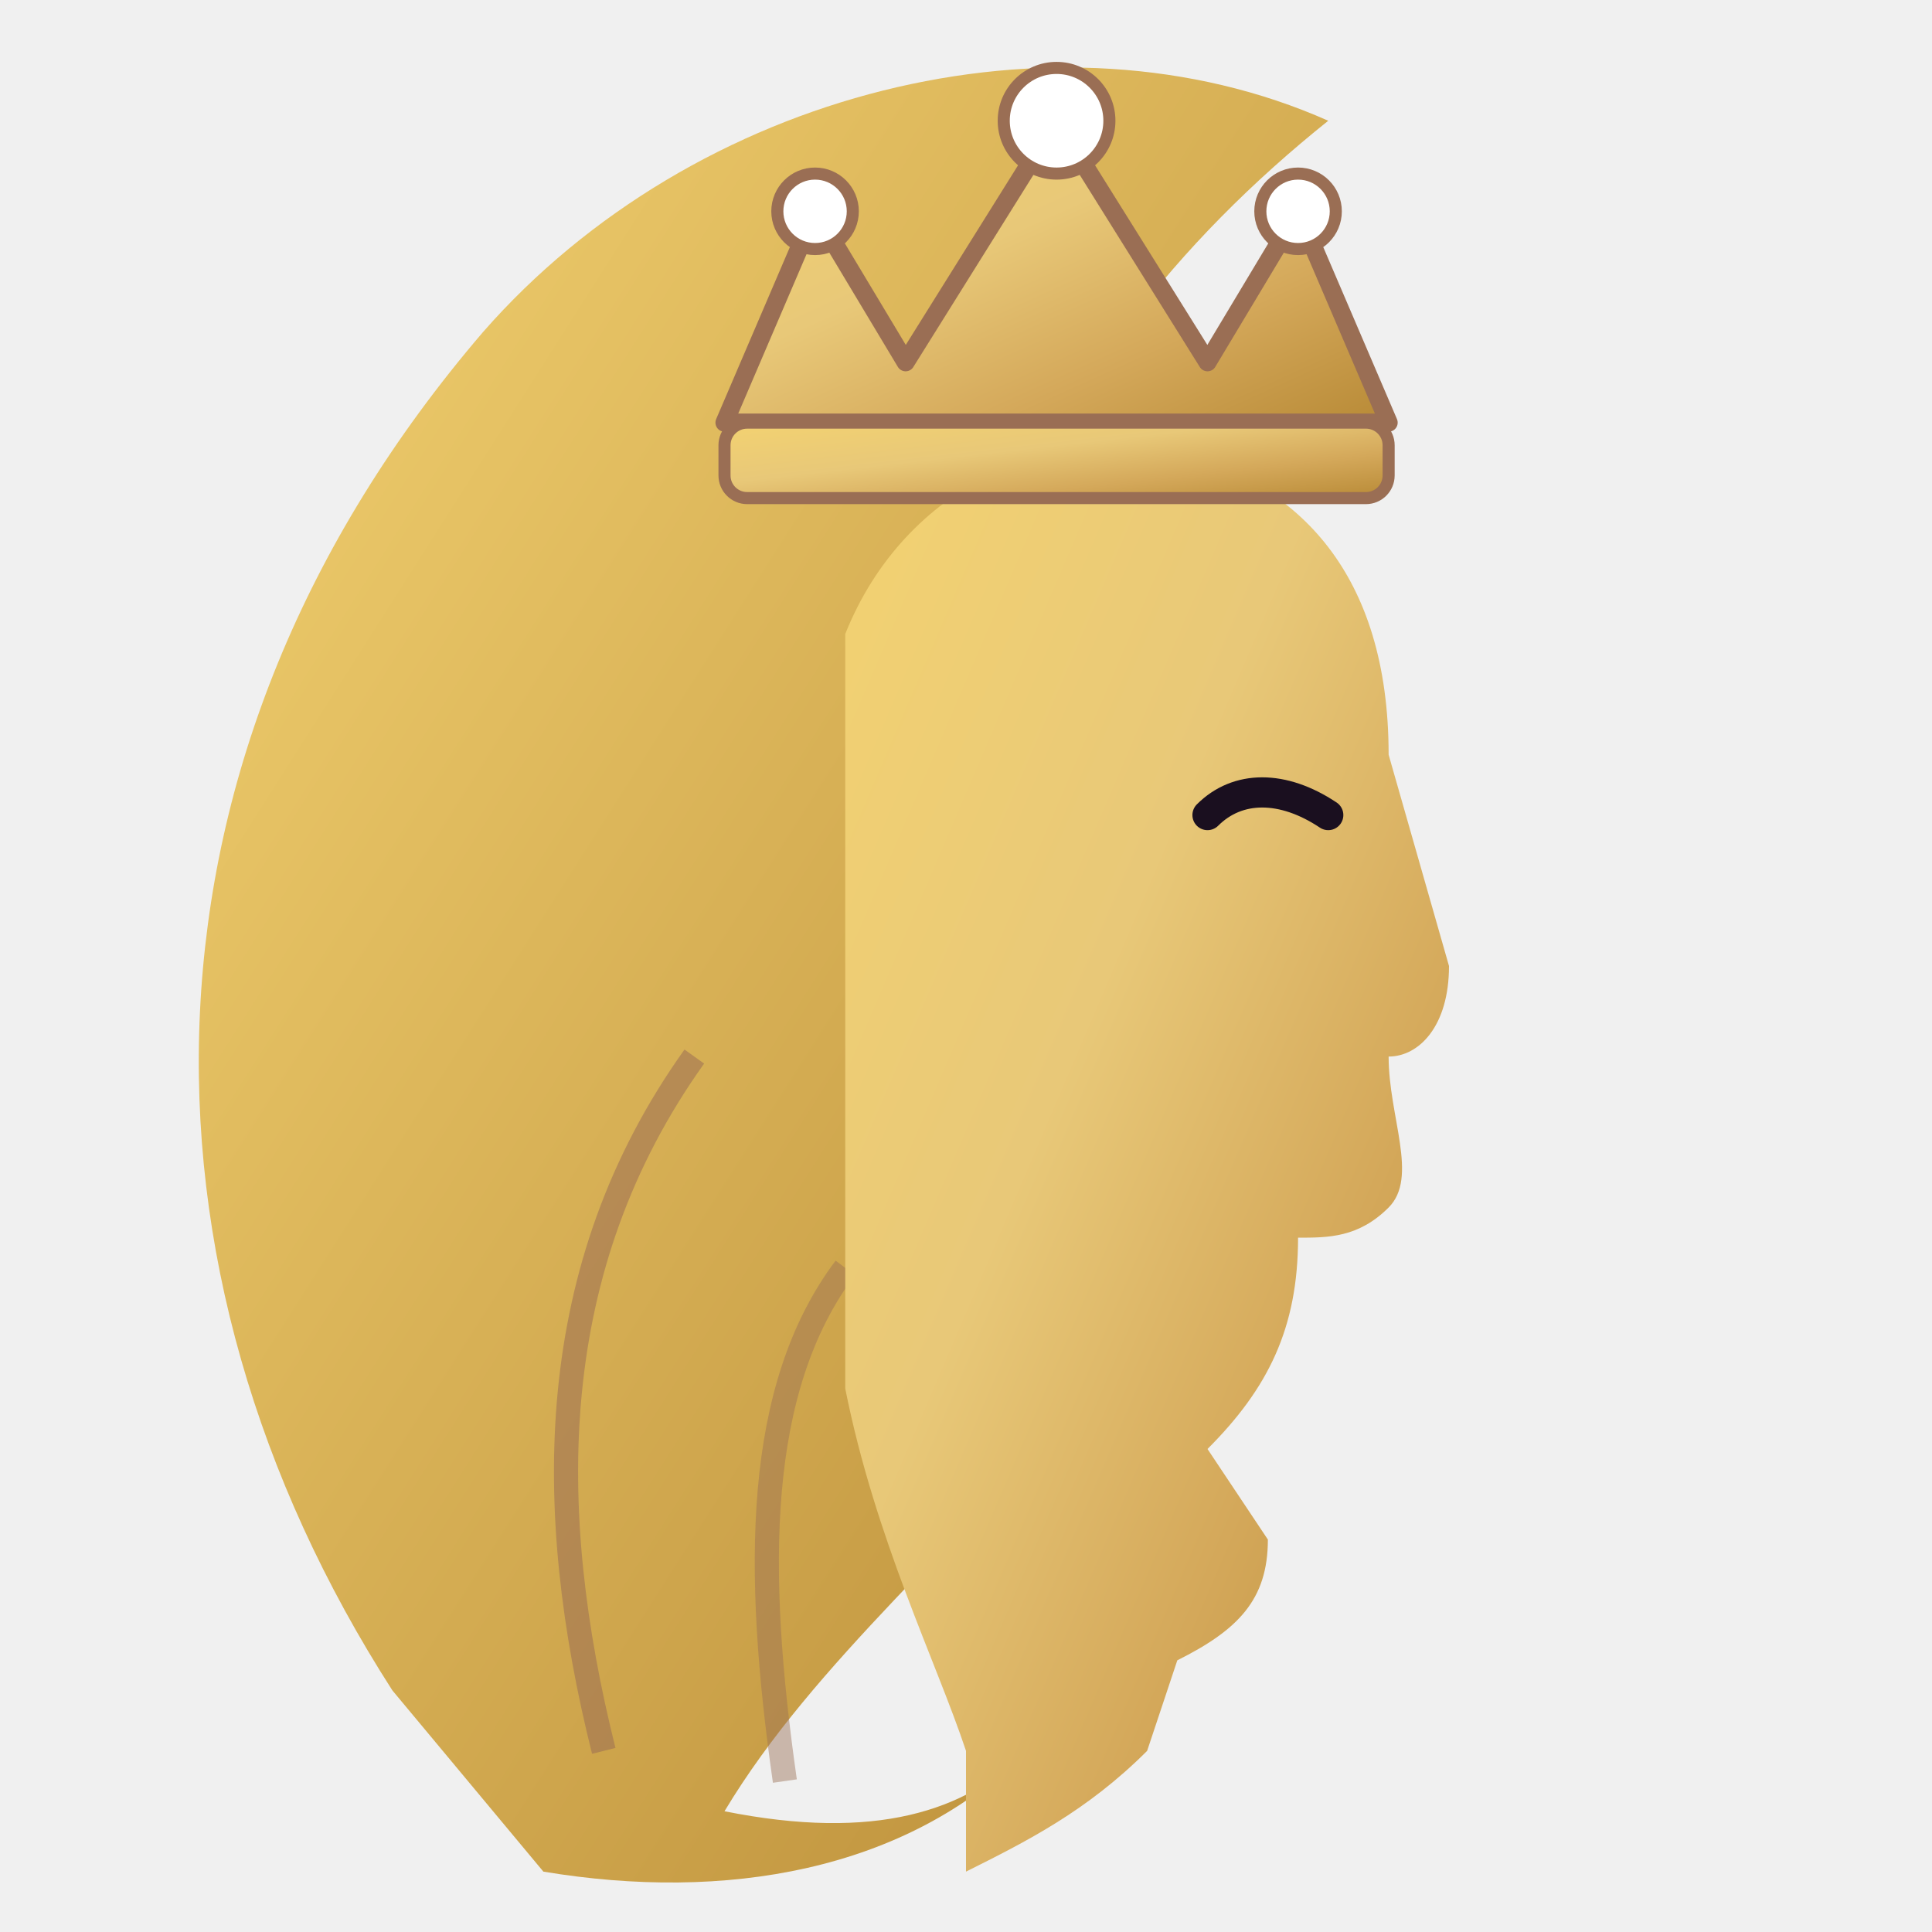
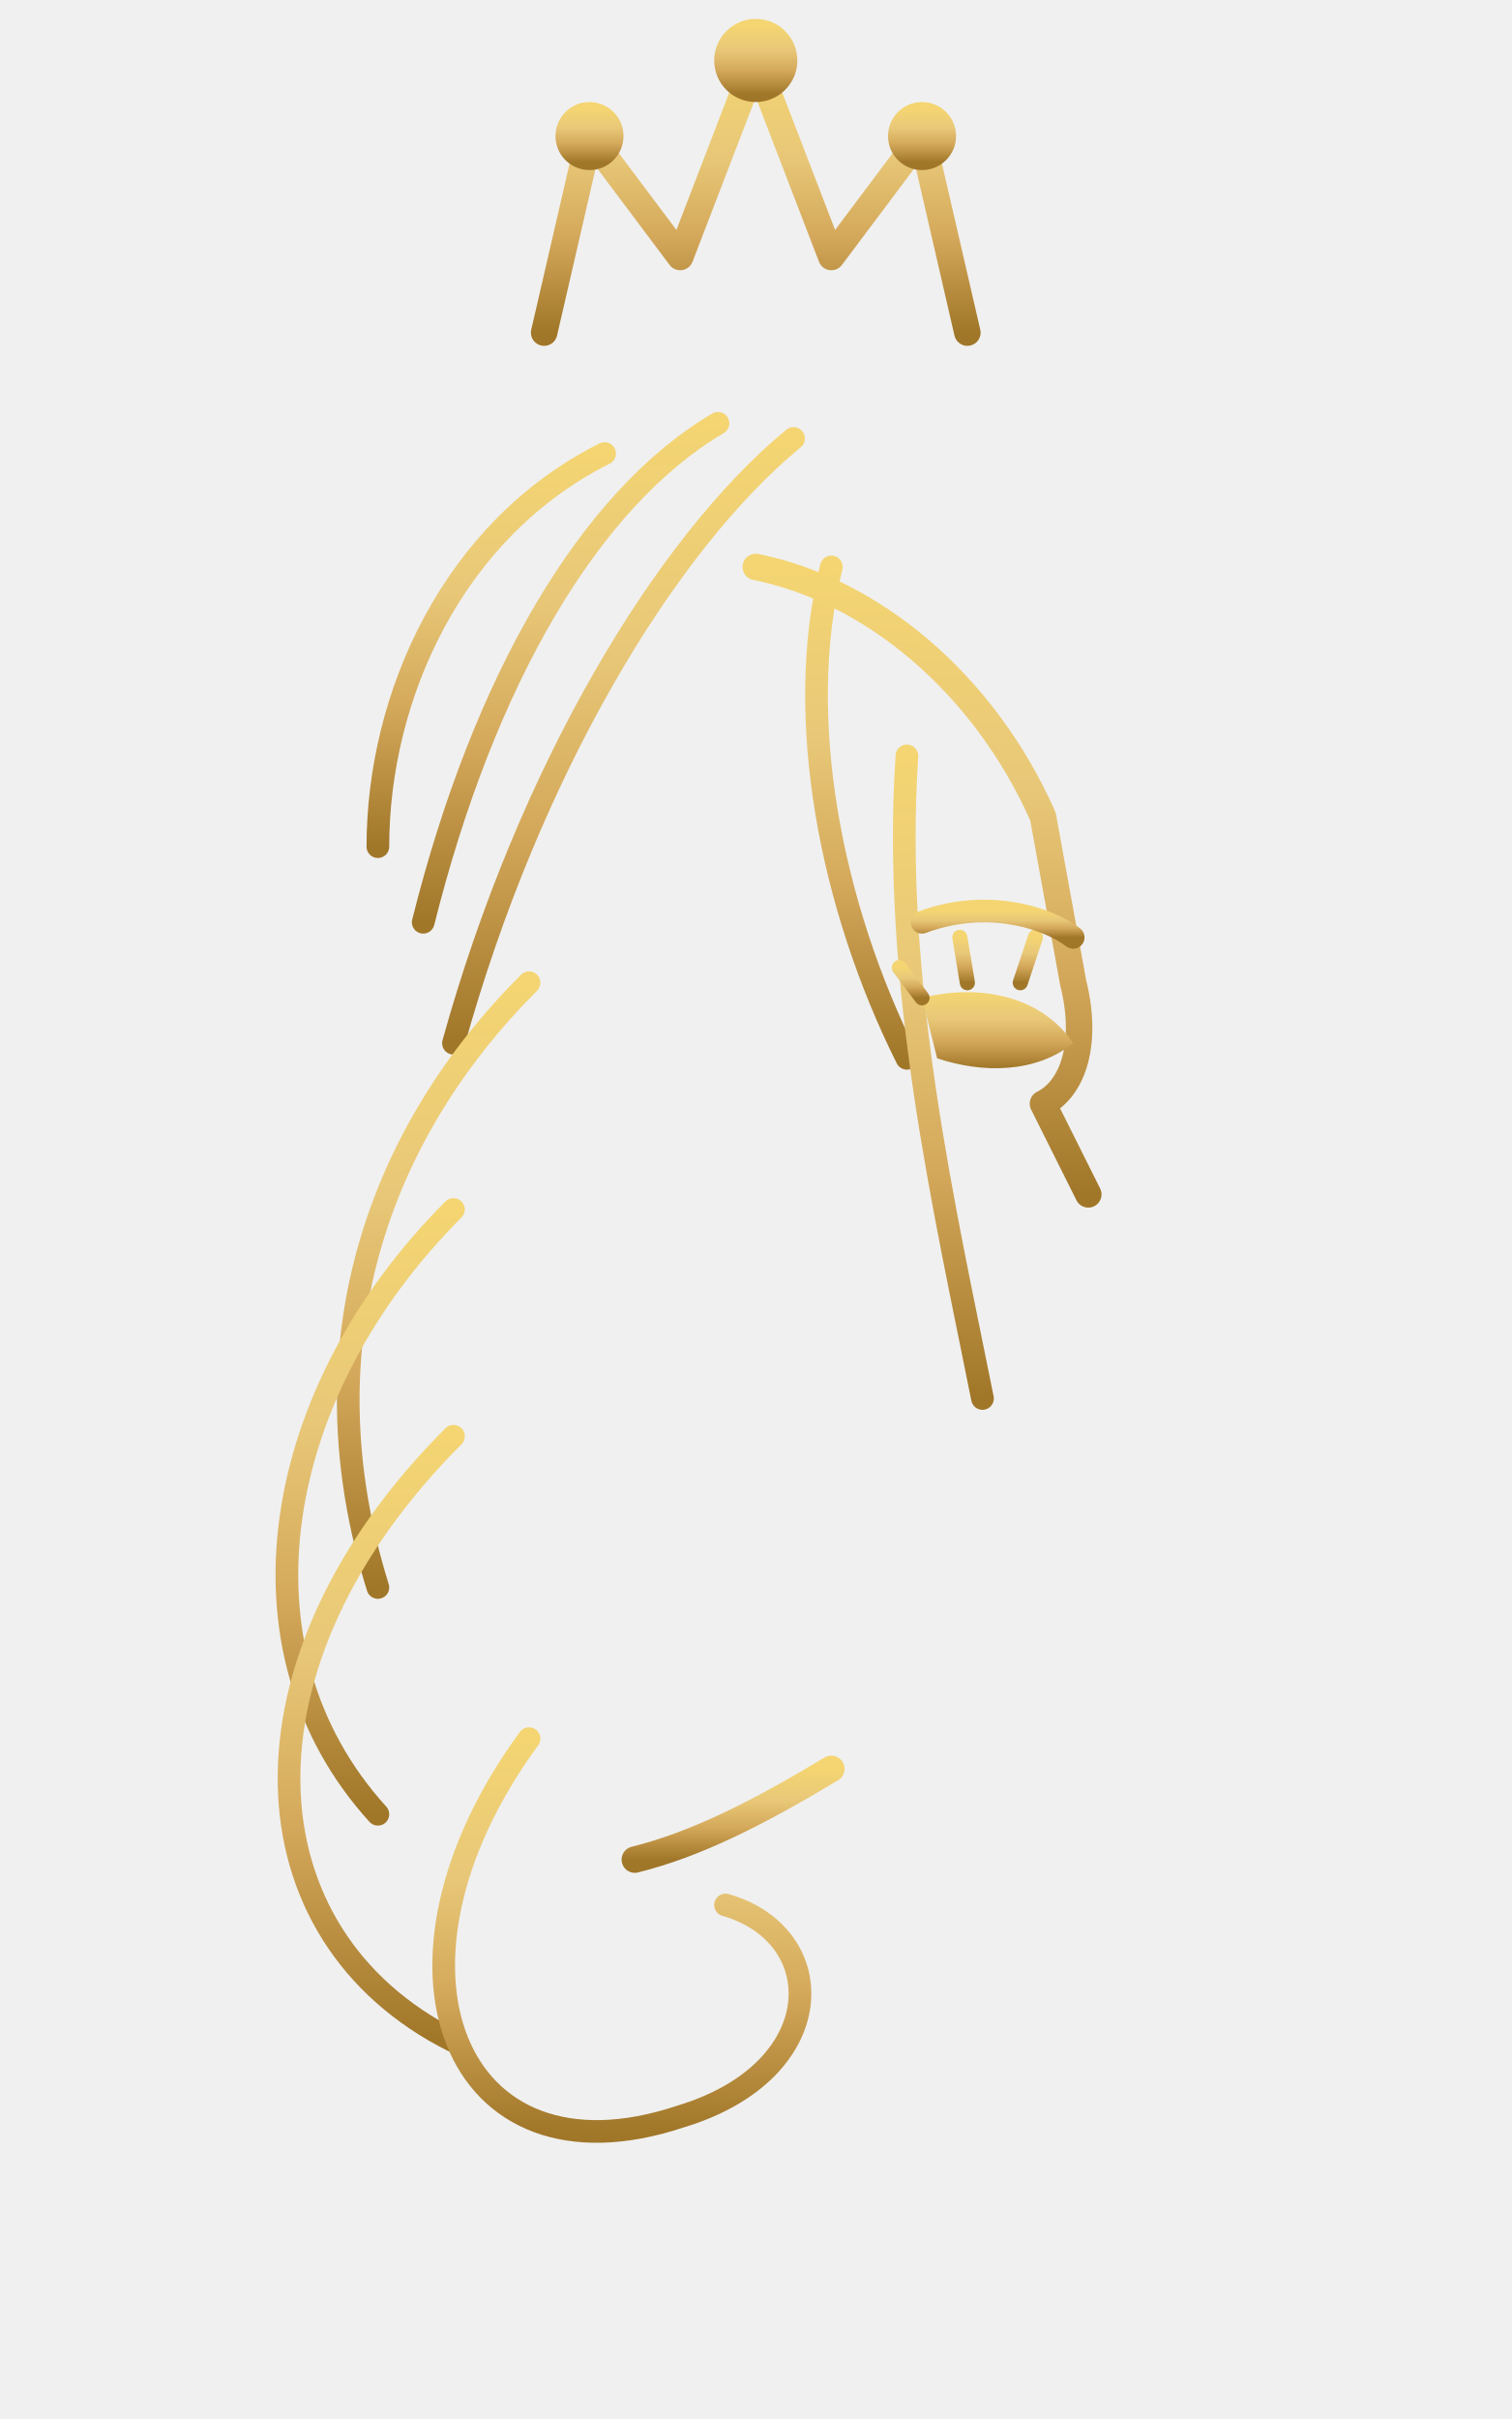
- <svg xmlns="http://www.w3.org/2000/svg" viewBox="0 0 128 128">
+ <svg xmlns="http://www.w3.org/2000/svg" viewBox="0 0 200 320">
  <defs>
-     <linearGradient id="gold" x1="0%" y1="0%" x2="100%" y2="100%">
-       <stop offset="0%" stop-color="#f3d271" />
-       <stop offset="40%" stop-color="#e8c878" />
-       <stop offset="70%" stop-color="#d4a85a" />
-       <stop offset="100%" stop-color="#b88a36" />
-     </linearGradient>
-     <linearGradient id="hair-grad" x1="0%" y1="0%" x2="100%" y2="100%">
-       <stop offset="0%" stop-color="#f3d271" />
-       <stop offset="100%" stop-color="#b88a36" />
+     <linearGradient id="gold" x1="50%" y1="0%" x2="50%" y2="100%">
+       <stop offset="0%" stop-color="#f4d572" />
+       <stop offset="35%" stop-color="#e8c878" />
+       <stop offset="65%" stop-color="#d4a85a" />
+       <stop offset="100%" stop-color="#a07628" />
    </linearGradient>
  </defs>
-   <path d="M 26 112 C 8 84, 8 50, 32 22 C 46 6, 70 0, 88 8            C 78 16, 70 26, 66 38            C 74 36, 84 38, 90 42            C 80 50, 72 60, 66 74            C 70 80, 74 86, 72 92            C 64 102, 54 110, 48 120            C 58 122, 64 120, 68 116            C 60 124, 48 126, 36 124 Z" fill="url(#hair-grad)" />
-   <path d="M 40 116 C 36 100, 36 84, 46 70" stroke="#9a6e54" stroke-width="1.6" fill="none" opacity="0.55" />
-   <path d="M 52 118 C 50 104, 50 92, 56 84" stroke="#9a6e54" stroke-width="1.6" fill="none" opacity="0.45" />
-   <path d="M 56 42            C 60 32, 70 28, 78 30            C 86 32, 92 38, 92 50            L 96 64            C 96 68, 94 70, 92 70            C 92 74, 94 78, 92 80            C 90 82, 88 82, 86 82            C 86 88, 84 92, 80 96            L 84 102            C 84 106, 82 108, 78 110            L 76 116            C 72 120, 68 122, 64 124            L 64 116            C 62 110, 58 102, 56 92            Z" fill="url(#gold)" />
-   <path d="M 80 54 C 82 52, 85 52, 88 54" stroke="#1a0f1f" stroke-width="2" fill="none" stroke-linecap="round" />
-   <g transform="translate(70 18)">
-     <path d="M -22 10 L -16 -4 L -10 6 L 0 -10 L 10 6 L 16 -4 L 22 10 Z" fill="url(#gold)" stroke="#9a6e54" stroke-width="1.2" stroke-linejoin="round" />
-     <rect x="-22" y="10" width="44" height="5" rx="1.5" fill="url(#gold)" stroke="#9a6e54" stroke-width="0.8" />
-     <circle cx="-16" cy="-4" r="2.5" fill="#fff" stroke="#9a6e54" stroke-width="0.8" />
-     <circle cx="0" cy="-10" r="3.5" fill="#fff" stroke="#9a6e54" stroke-width="0.8" />
-     <circle cx="16" cy="-4" r="2.5" fill="#fff" stroke="#9a6e54" stroke-width="0.8" />
+   <g transform="translate(100 20)" stroke="url(#gold)" stroke-width="3.5" stroke-linejoin="round" stroke-linecap="round" fill="none">
+     <path d="M -28 24 L -22 -2 L -10 14 L 0 -12 L 10 14 L 22 -2 L 28 24" />
+     <path d="M -28 24 L 28 24" stroke-width="5" />
+     <circle cx="-22" cy="-2" r="3.5" fill="url(#gold)" stroke-width="2" />
+     <circle cx="0" cy="-12" r="4.5" fill="url(#gold)" stroke-width="2" />
+     <circle cx="22" cy="-2" r="3.5" fill="url(#gold)" stroke-width="2" />
  </g>
+   <g fill="none" stroke="url(#gold)" stroke-width="3" stroke-linecap="round" stroke-linejoin="round">
+     <path d="M 80 60 C 60 70, 50 92, 50 112" />
+     <path d="M 95 56 C 78 66, 64 90, 56 122" />
+     <path d="M 105 58 C 88 72, 70 102, 60 138" />
+     <path d="M 70 130 C 50 150, 40 178, 50 210" />
+     <path d="M 60 160 C 36 184, 30 218, 50 240" />
+     <path d="M 60 190 C 30 220, 32 256, 60 270" />
+     <path d="M 70 230 C 48 260, 60 290, 90 280 C 110 274, 110 256, 96 252" />
+     <path d="M 110 75 C 105 95, 110 120, 120 140" />
+     <path d="M 120 100 C 118 130, 125 160, 130 185" />
+   </g>
+   <g fill="none" stroke="url(#gold)" stroke-width="3.5" stroke-linecap="round" stroke-linejoin="round">
+     <path d="M 100 75              C 115 78, 130 90, 138 108              L 142 130              C 144 138, 142 144, 138 146              L 144 158                   /* nose tip */              C 146 162, 144 166, 138 168              L 140 174                   /* nostril */              C 142 180, 138 182, 132 180              L 134 188                   /* upper lip */              C 138 190, 138 194, 132 194              L 134 200                   /* lower lip */              C 138 202, 138 208, 132 210              L 128 220                   /* chin notch */              C 126 226, 118 232, 110 234" />
+     <path d="M 110 234 C 100 240, 92 244, 84 246" />
+   </g>
+   <g fill="url(#gold)">
+     <path d="M 122 132 C 130 130, 138 132, 142 138 C 137 142, 130 142, 124 140 Z" />
+   </g>
+   <g stroke="url(#gold)" stroke-width="2" stroke-linecap="round" fill="none">
+     <path d="M 122 132 L 119 128" />
+     <path d="M 128 130 L 127 124" />
+     <path d="M 135 130 L 137 124" />
+   </g>
+   <path d="M 122 122 C 130 119, 138 121, 142 124" stroke="url(#gold)" stroke-width="3" stroke-linecap="round" fill="none" />
</svg>
